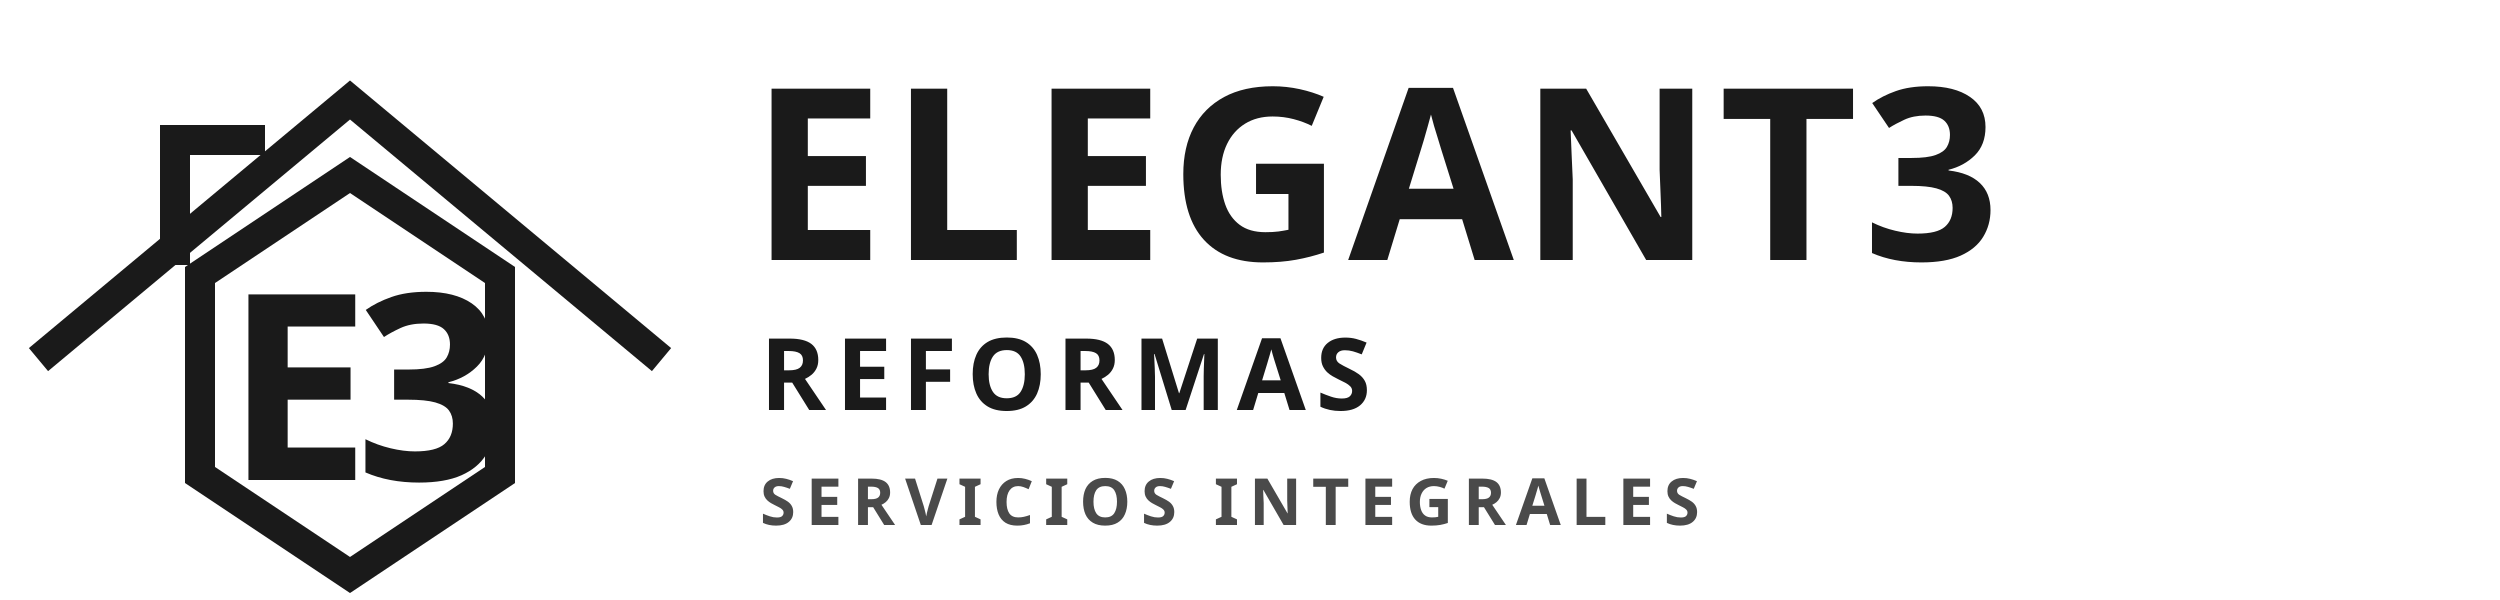
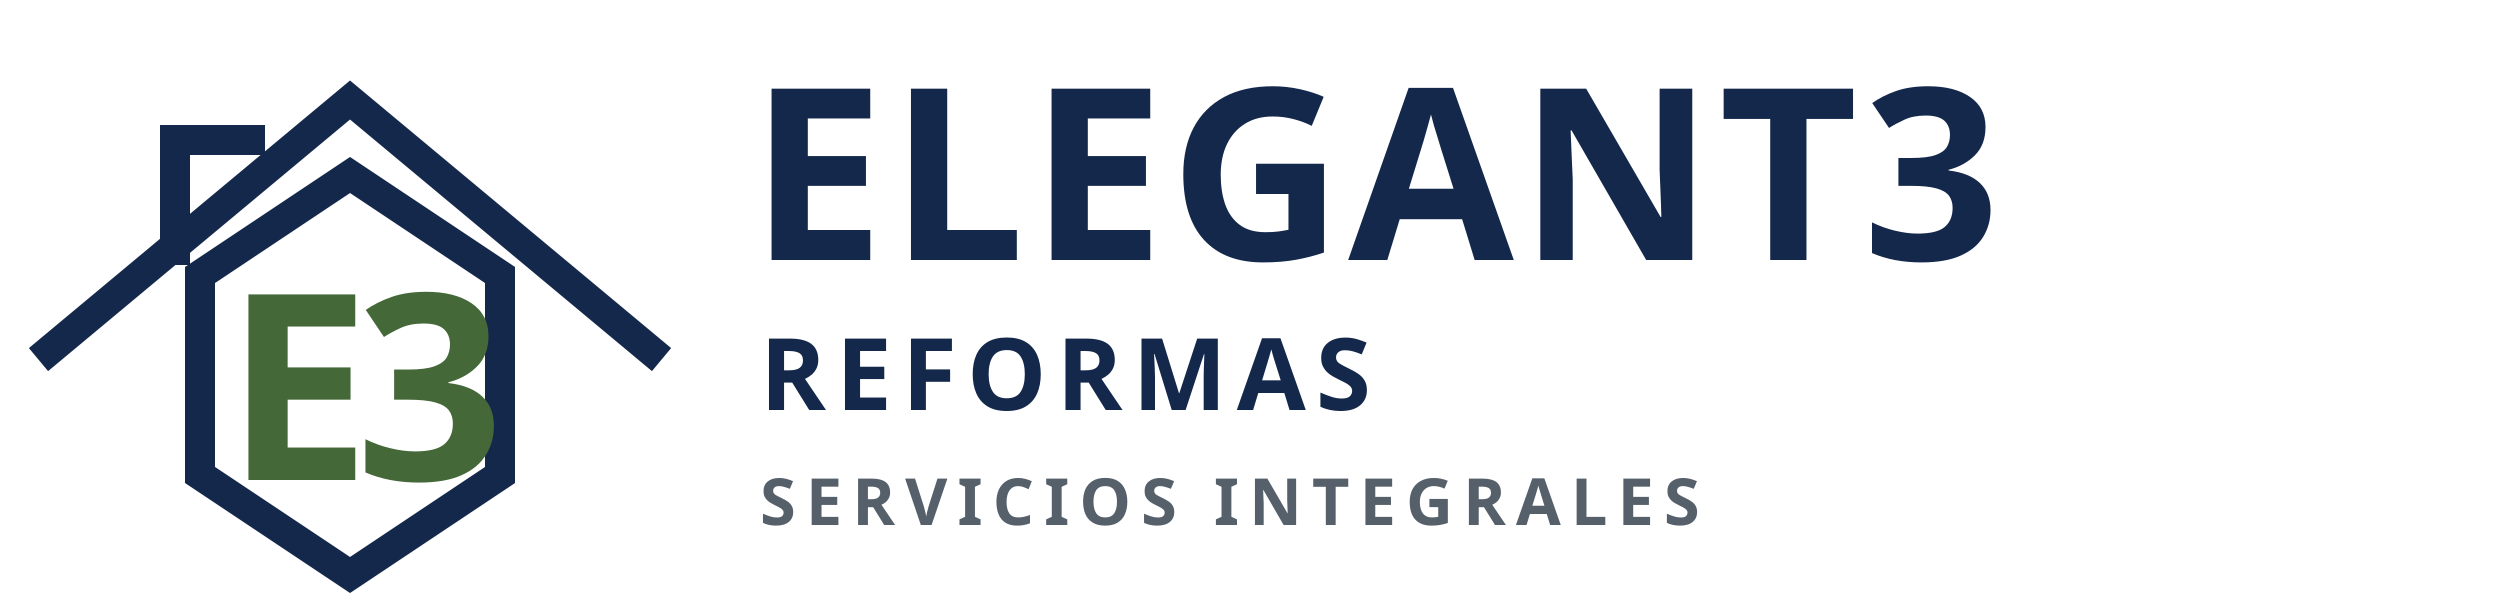
<svg xmlns="http://www.w3.org/2000/svg" viewBox="0 0 500 120" width="100%" height="100%">
  <defs>
    <style>
-       .roof { fill: none; stroke: #1A1A1A; stroke-width: 6; stroke-linecap: square; stroke-linejoin: miter; }
-       .hexagon { fill: none; stroke: #1A1A1A; stroke-width: 6; stroke-linejoin: miter; }
-       .e3 { fill: #1A1A1A; font-family: 'Oswald', sans-serif; font-weight: 700; font-size: 52px; letter-spacing: -3px; }
-       .title { fill: #1A1A1A; font-family: 'Oswald', sans-serif; font-weight: 700; font-size: 48px; letter-spacing: 1px; }
-       .subtitle { fill: #1A1A1A; font-family: 'IBM Plex Sans', sans-serif; font-weight: 700; font-size: 20px; letter-spacing: 2px; }
-       .subsubtitle { fill: #4a4a4a; font-family: 'IBM Plex Sans', sans-serif; font-weight: 600; font-size: 13px; letter-spacing: 2px; }
+       .roof { fill: none; stroke: #14284B; stroke-width: 6; stroke-linecap: square; stroke-linejoin: miter; }
+       .hexagon { fill: none; stroke: #14284B; stroke-width: 6; stroke-linejoin: miter; }
+       .e3 { fill: #446838; font-family: 'Oswald', sans-serif; font-weight: 700; font-size: 52px; letter-spacing: -3px; }
+       .title { fill: #14284B; font-family: 'Oswald', sans-serif; font-weight: 700; font-size: 48px; letter-spacing: 1px; }
+       .subtitle { fill: #14284B; font-family: 'IBM Plex Sans', sans-serif; font-weight: 700; font-size: 20px; letter-spacing: 2px; }
+       .subsubtitle { fill: #55606B; font-family: 'IBM Plex Sans', sans-serif; font-weight: 600; font-size: 13px; letter-spacing: 2px; }
    </style>
  </defs>
  <g transform="translate(10, 10)">
    <polyline class="roof" points="0,60 60,10 120,60" />
    <polyline class="roof" points="25,40 25,18 40,18" />
    <polygon class="hexagon" points="60,25 90,45 90,85 60,105 30,85 30,45" />
    <text x="35" y="86" class="e3">E3</text>
  </g>
  <text x="150" y="52" class="title">ELEGANT3</text>
  <text x="152" y="82" class="subtitle">REFORMAS</text>
  <text x="152" y="105" class="subsubtitle">SERVICIOS INTEGRALES</text>
</svg>
